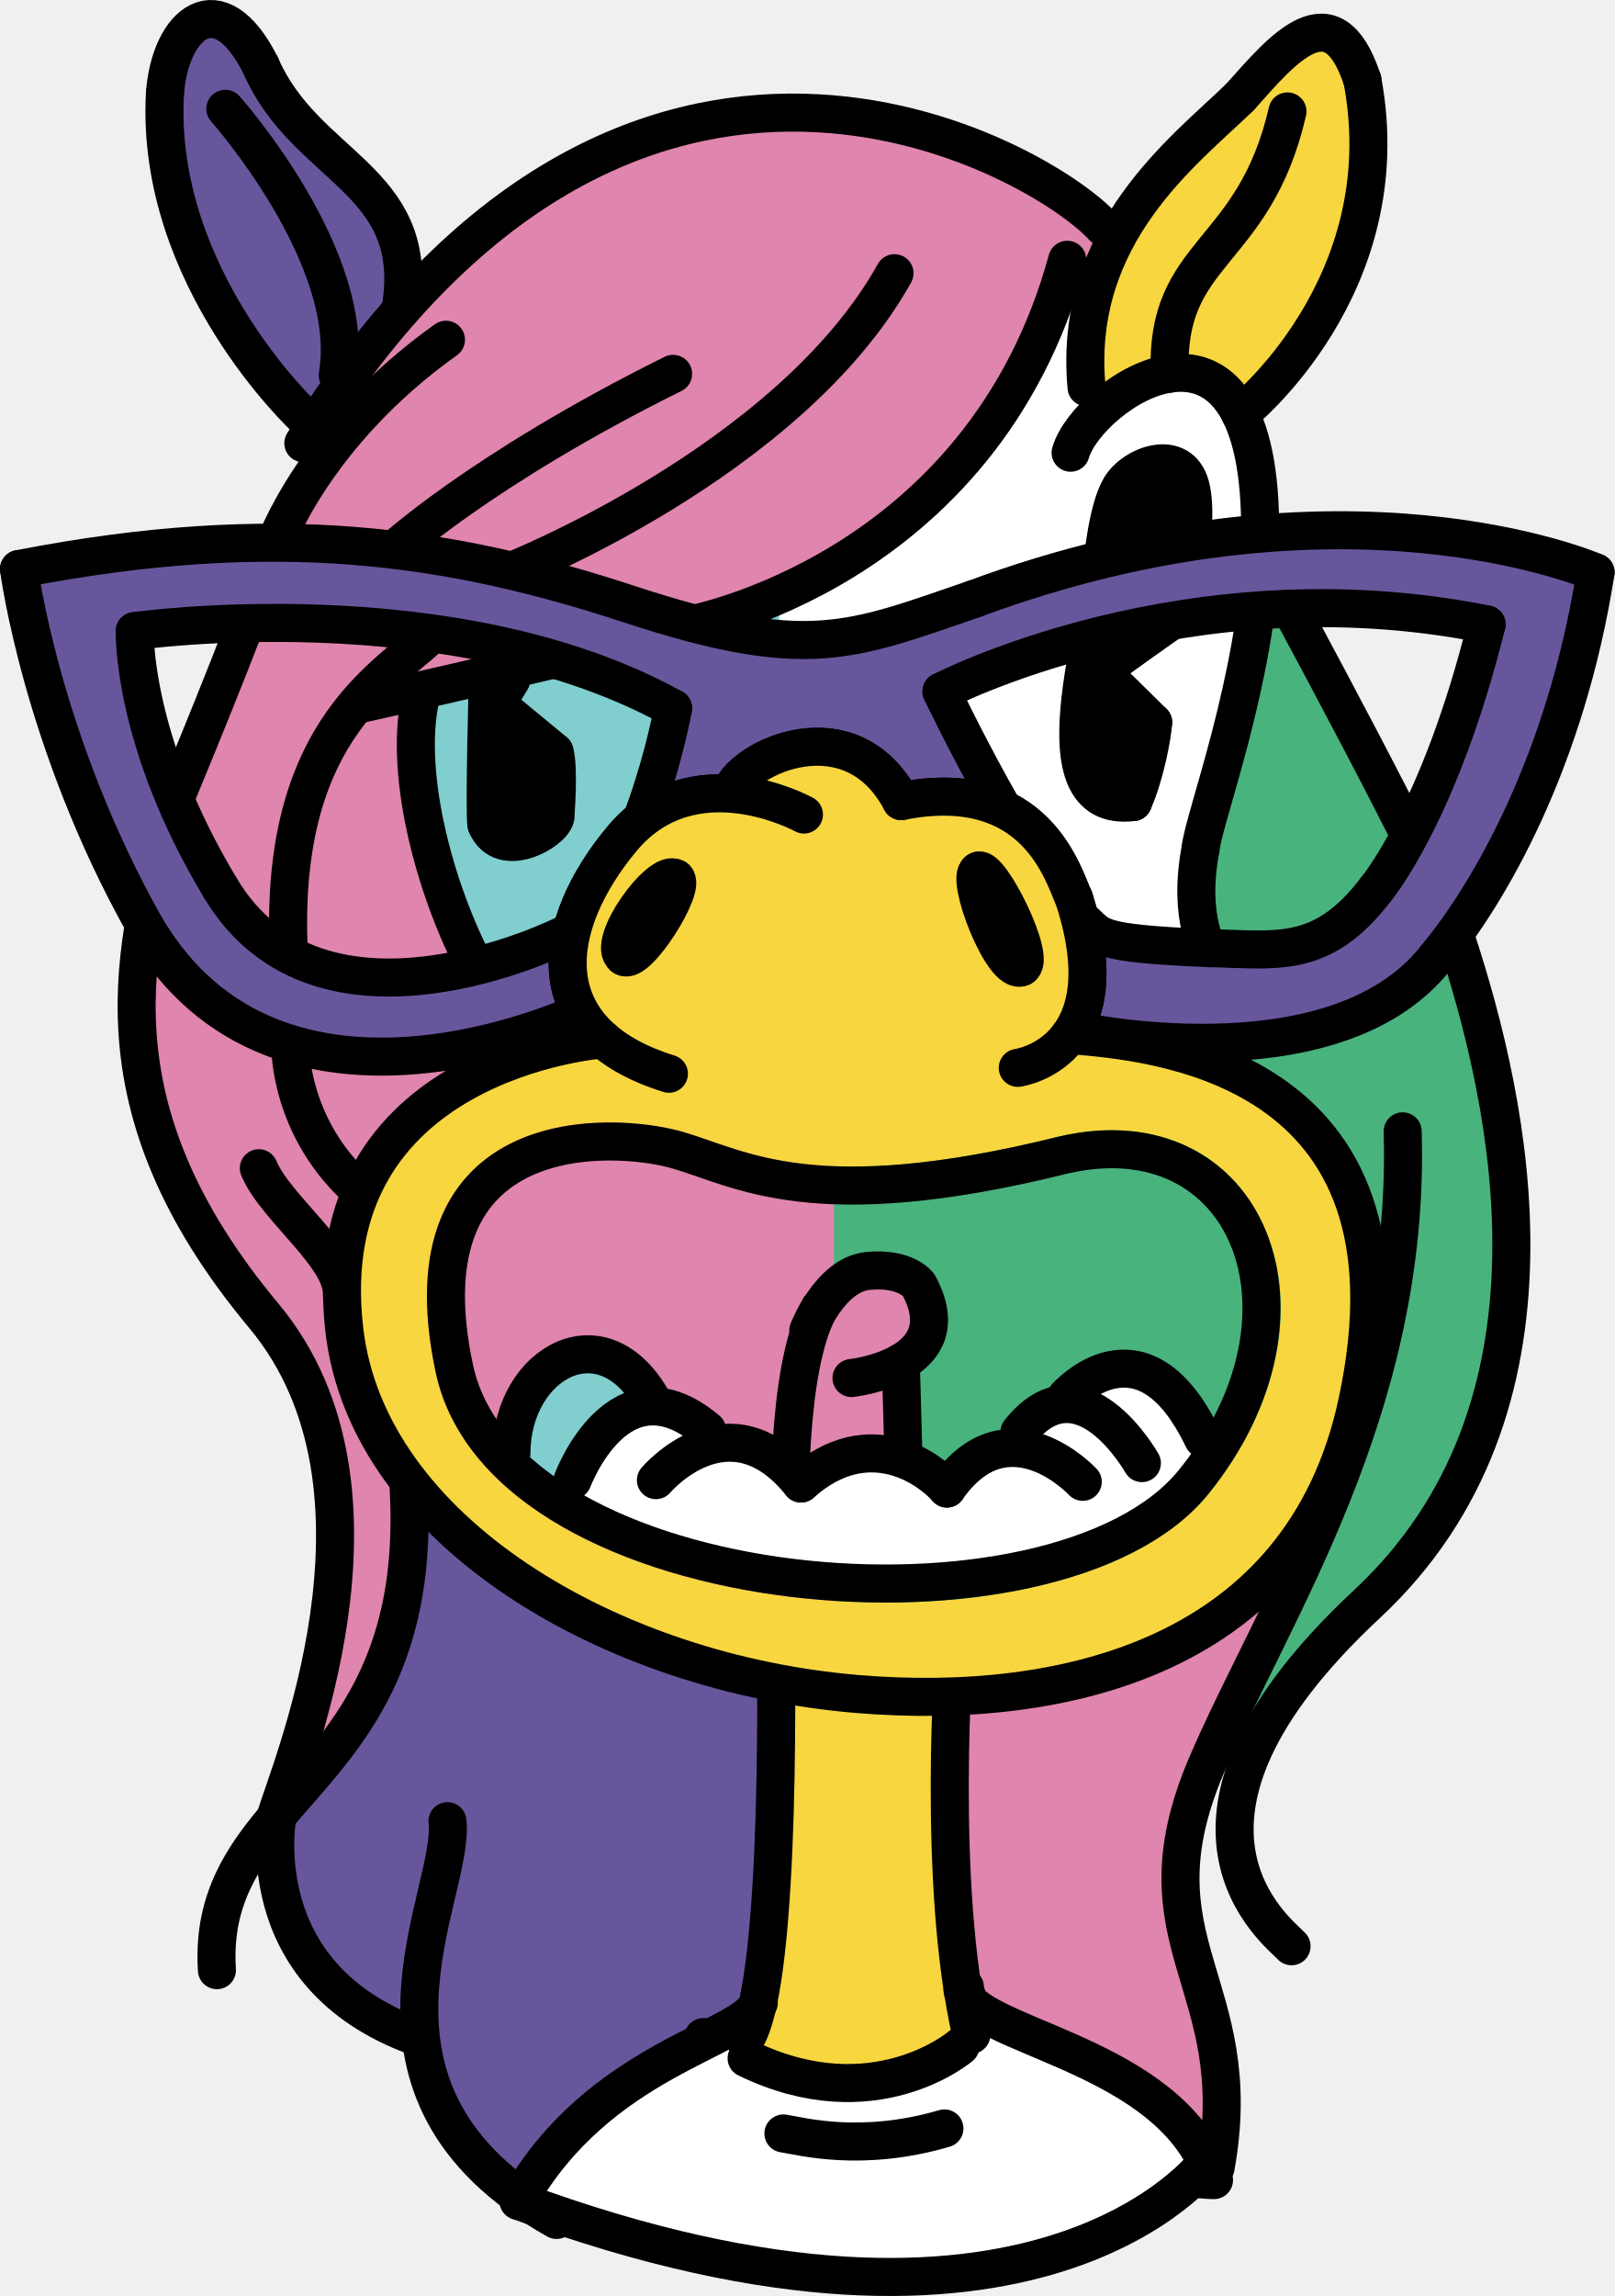
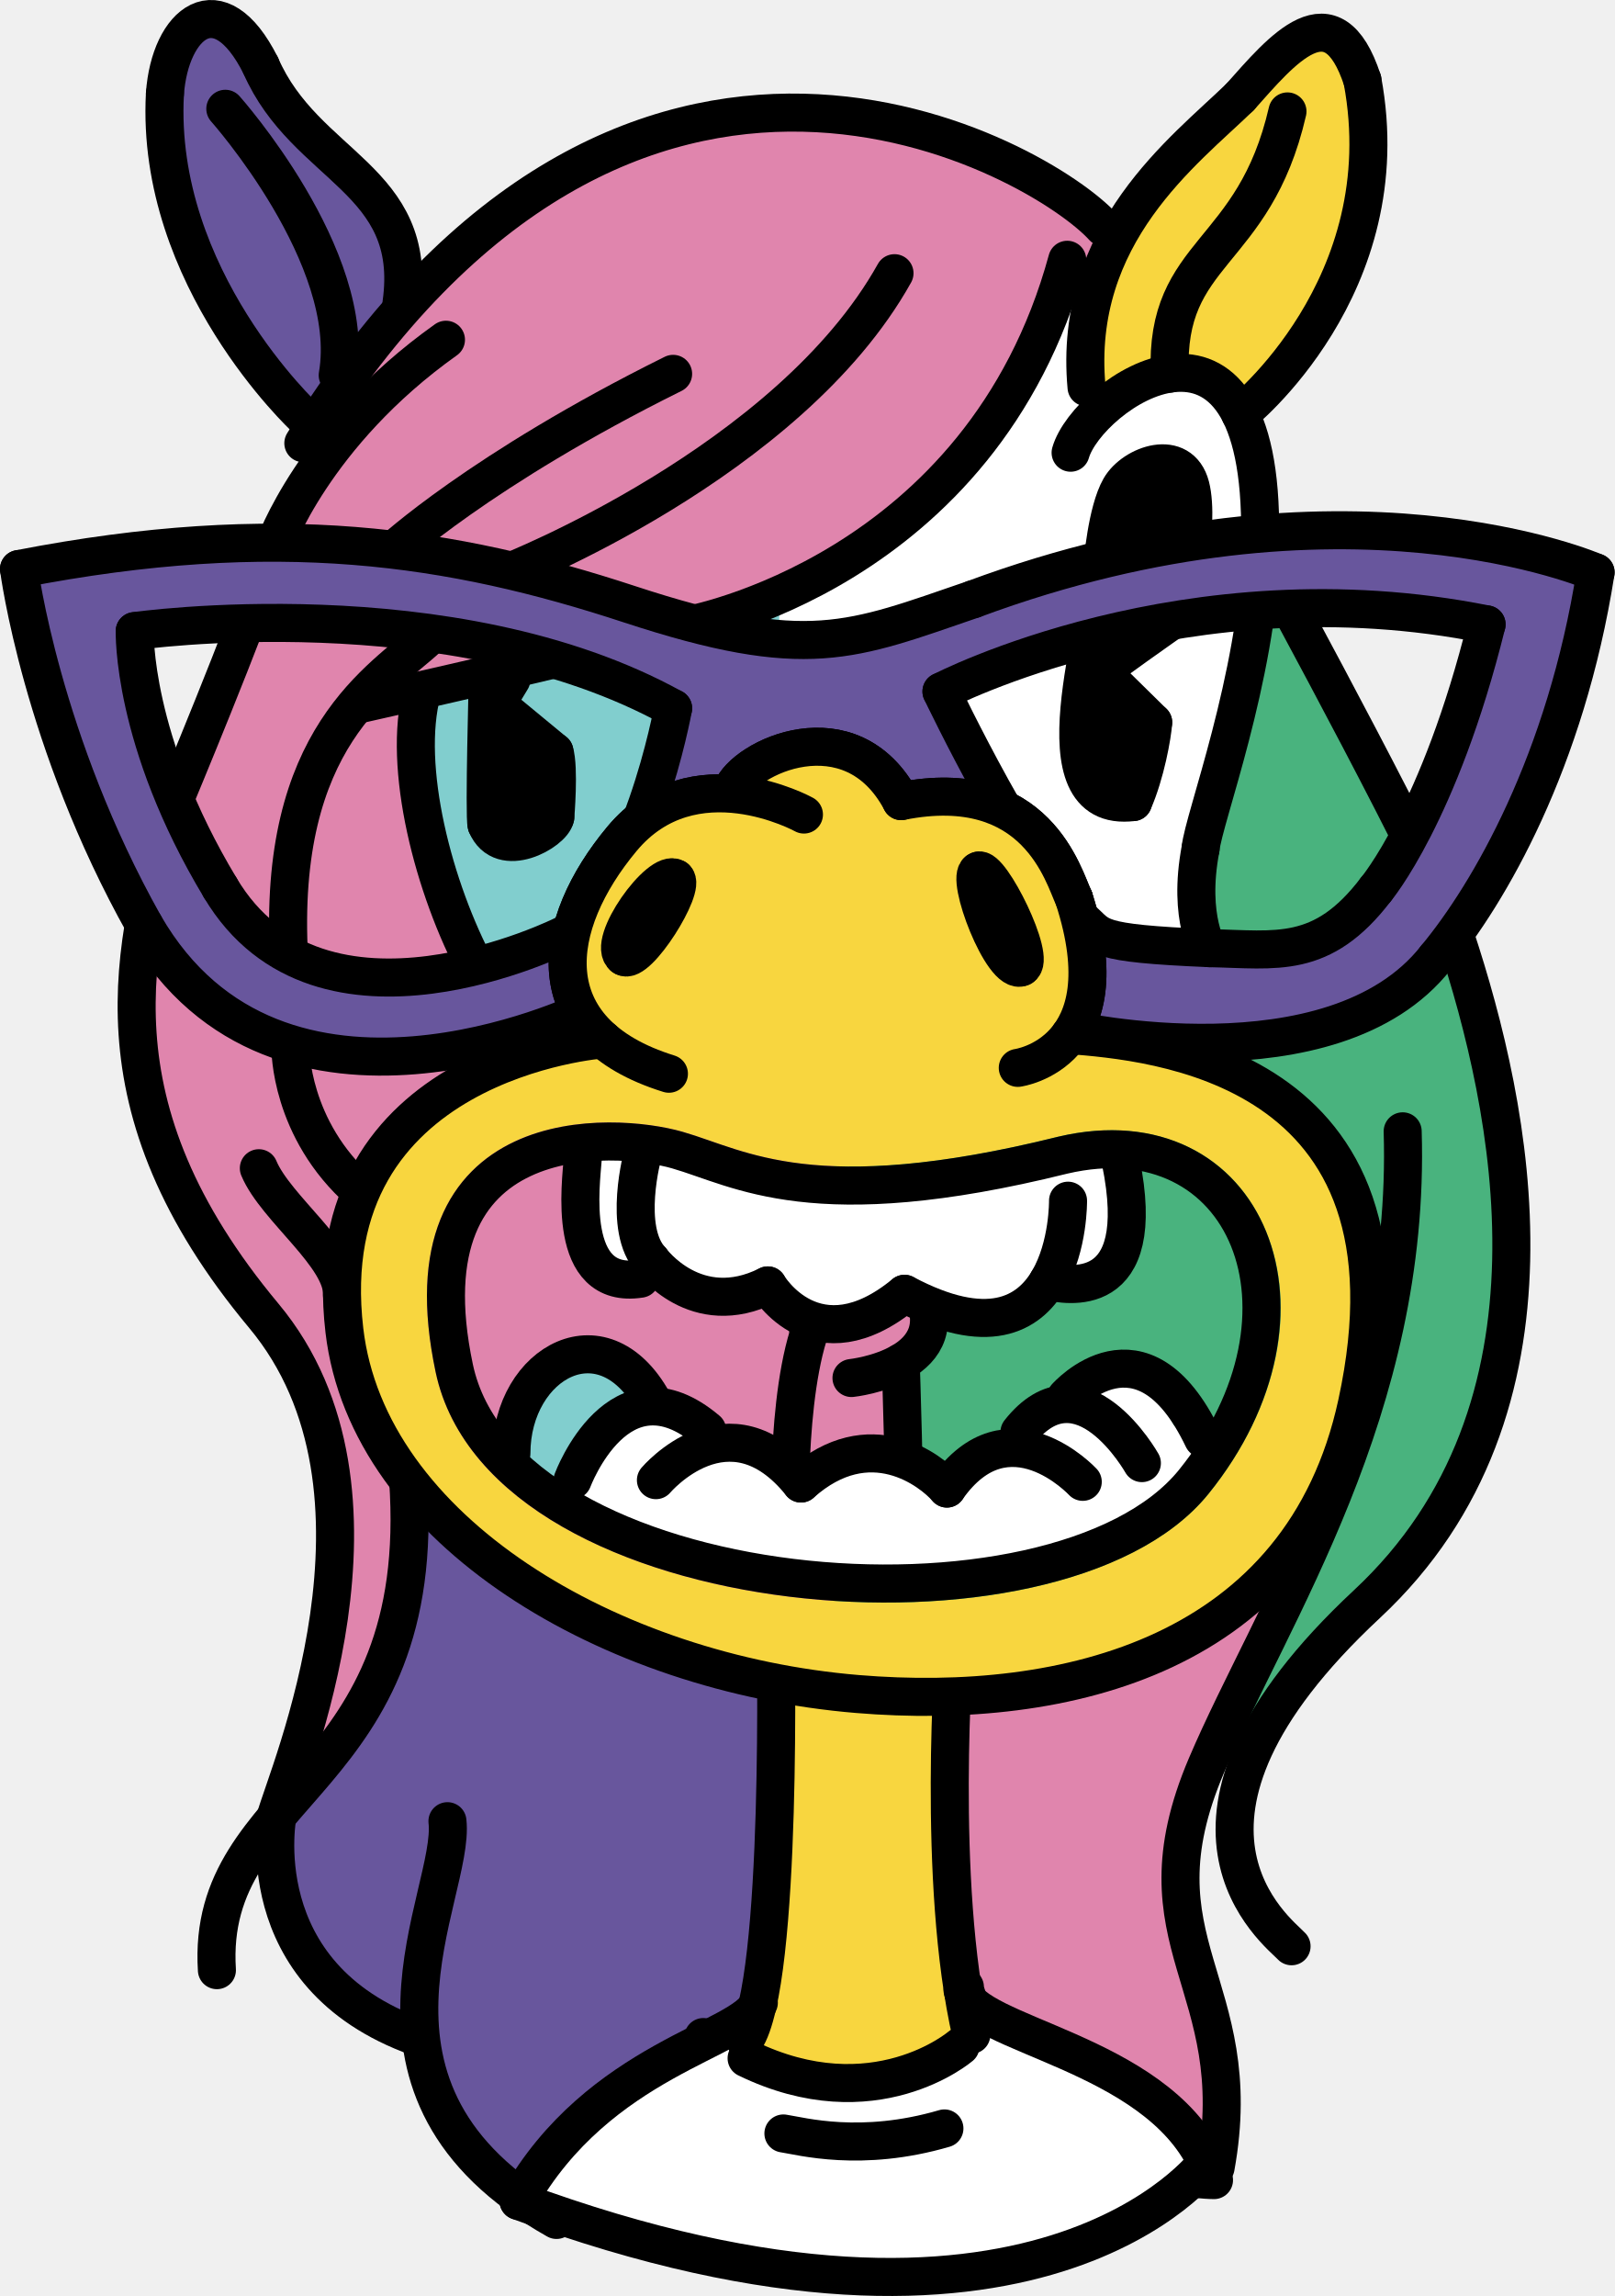
<svg xmlns="http://www.w3.org/2000/svg" version="1.1" x="0px" y="0px" viewBox="0 0 361.004 513.215" style="enable-background:new 0 0 361.004 513.215;" xml:space="preserve">
  <g id="n0101">
    <g>
      <polygon style="fill-rule:evenodd;clip-rule:evenodd;fill:#68569D;" points="68.143,93.314 57.611,82.826 44.91,61.973     38.421,42.082 36.876,20.942 39.507,10.422 44.611,4.825 53.016,7.022 59.226,16.659 67.289,27.976 77.462,37.651 84.992,45.88     89.509,55.873 90.701,66.879 80.439,78.01 73.518,86.353   " />
      <polygon style="fill-rule:evenodd;clip-rule:evenodd;fill:#F8D63F;" points="247.172,90.686 242.938,86.567 243.319,71.941     248.114,56.211 254.764,45.071 263.532,34.77 276.471,22.442 285.864,12.499 295.978,6.283 302.903,13.596 305.446,23.335     305.901,35.15 304.586,46.332 300.985,58.835 294.559,71.957 286.592,83.118 277.321,92.53 270.338,84.841 261.549,83.515     253.247,86.45   " />
      <polygon style="fill-rule:evenodd;clip-rule:evenodd;fill:#E085AD;" points="61.252,122.192 52.308,150.859 56.275,148.568     64.938,150.848 80.639,148.568 91.574,152.742 167.412,135.279 184.641,127.854 200.311,117.605 214.831,103.769 227.366,85.896     235.312,68.513 238.012,60.251 245.52,62.727 249.18,54.052 239.398,44.854 223.219,34.42 202.646,26.736 179.725,23.83     154.109,27.167 131.035,36.205 107.851,51.391 92.008,65.564 78.828,79.951 65.377,97.067 73.497,98.788 66.398,109.26   " />
      <polygon style="fill-rule:evenodd;clip-rule:evenodd;fill:#FFFFFF;" points="159.744,137.437 163.115,142.229 175.996,143.961     190.95,143.013 208.53,138.07 226.793,131.727 243.428,126.841 260.143,123.167 273.676,121.11 281.752,119.942 281.211,107.425     278.401,94.983 272.981,86.67 263.358,83.346 252.33,86.974 247.172,90.686 242.938,86.567 242.912,75.3 245.719,64.076     237.604,61.624 234.272,71.265 227.832,84.877 220.075,97.208 209.295,109.682 196.227,120.66 178.646,130.844   " />
      <polygon style="fill-rule:evenodd;clip-rule:evenodd;" points="246.525,126.066 248.225,115.235 251.729,107.35 258.629,103.672     265.259,106.43 266.779,111.549 266.817,136.116 247.219,147.032   " />
      <polygon style="fill-rule:evenodd;clip-rule:evenodd;fill:#E085AD;" points="38.564,178.267 47.004,163.009 52.308,150.859     56.275,140.285 70.125,140.371 84.957,141.254 100.07,143.095 114.343,145.863 112.308,149.955 94.365,154.619 93.058,163.308     93.922,178.319 97.212,193.188 101.439,205.469 106.738,216.863 96.634,218.828 81.197,220.316 64.652,214.45 52.845,204.634     44.515,191.029   " />
      <path style="fill-rule:evenodd;clip-rule:evenodd;fill:#81CECE;" d="M123.295,231.557c1.094,1.066-9.977,2.782-9.977,2.782    l-6.581-17.477l-5.298-11.395l-4.52-13.604l-3.139-15.986l-0.722-12.569l0.363-8.46l11.814-3.316l13.819-4.5l13.177-3.071    l10.85-1.498l31.15-11.49v23.791v44.294l-31.15,17.805l-7.85,10.695l-5.937,4H123.295z" />
      <polygon style="fill-rule:evenodd;clip-rule:evenodd;" points="109.088,150.848 108.854,160.504 108.641,172.311 108.624,182.073     112.062,187.772 118.326,187.448 124.156,182.66 124.516,175.332 123.971,168.035 116.74,162.063   " />
      <polygon style="fill-rule:evenodd;clip-rule:evenodd;fill:#FFFFFF;" points="210.502,155.567 212.309,164.424 216.655,173.139     223.239,180.132 232.598,186.978 238.299,196.243 243.834,205.669 251.782,210.315 261.86,212.296 270.502,212.942     267.553,201.531 268.438,189.692 272.653,173.972 276.508,160.387 279.438,147.727 281.049,137.465 267.016,138.978     247.219,147.032 231.854,147.103 219.454,151.586   " />
      <polygon style="fill-rule:evenodd;clip-rule:evenodd;" points="246.219,150.037 252.033,155.756 257.844,161.475 256.624,168.84     253.344,179.287 245.351,178.719 240.808,173.986 240.175,166.087 241.919,155.863   " />
      <path style="fill-rule:evenodd;clip-rule:evenodd;fill:#49B37E;" d="M268.995,241.557l-1.495-41.312l1.674-14.264l4.795-16.462    l4.004-15.462c0,0,1.896-16.509,3.076-16.592c1.183-0.082,10.918-0.497,10.918-0.497l4.871,9.47l5.56,11.09l5.392,11.182    l8.206,17.505l12.623,33.35l-12.623,10.993l-11.368,3.782h-15.801L268.995,241.557z" />
      <polygon style="fill-rule:evenodd;clip-rule:evenodd;fill:#E085AD;" points="109.088,212.942 97.212,193.188 87.49,181.947     80.639,187.772 69.987,185.741 57.875,185.436 43.231,178.456 32.22,217.69 32.208,235.477 35.833,255.623 44.708,274.301     55.201,289.366 67.085,306.776 73.298,326.204 74.595,349.344 72.025,369.76 66.82,390.356 63.933,399.25 68.271,398.639     76.572,388.358 83.443,377.159 88.339,364.588 90.97,351.028 91.999,331.561 85.48,322.065 79.042,307.176 76.472,289.51     78.556,272.249 86.093,256.797 117.085,247.057   " />
      <polygon style="fill-rule:evenodd;clip-rule:evenodd;fill:#68569D;" points="92,331.561 80.081,312.782 116.47,307.812     129.295,328.057 139.231,338.557 150.502,335.057 164.288,339.743 176.081,342.741 195.655,381.118 197.356,408.217     196.526,426.186 195.005,440.786 192.655,471.118 159.655,472.618 146.655,475.118 134.727,484.471 124.434,496.215     117.591,493.641 104.586,478.014 99.204,470.928 94.908,466.682 92.666,455.37 82.65,451.641 73.014,445.977 64.496,432.663     61.234,418.954 61.57,406.395 68.639,398.217 76.572,388.358 83.443,377.159 88.34,364.588 90.971,351.028 91.484,341.293   " />
      <polygon style="fill-rule:evenodd;clip-rule:evenodd;fill:#E085AD;" points="210.502,360.057 220.748,352.057 235.355,344.985     249.009,342.057 260.569,334.557 289.381,282.615 298.78,315.043 292.172,347.469 287.813,356.87 282.69,367.426 276.401,380.219     270.649,392.551 265.789,407.043 265.106,423.157 269.44,439.901 270.063,453.637 272.325,463.1 273.104,471.624 271.25,471.006     274.42,474.744 274.743,473.117 274.42,477.972 271.439,487.305 231.177,472.813 219.374,473.721 180.501,471.67 187.534,428.03     186.479,416.256 185.972,401.045 185.936,365.289   " />
      <polygon style="fill-rule:evenodd;clip-rule:evenodd;fill:#E085AD;" points="185.936,365.289 129.295,353.96 77.422,310.557     73.801,250.335 187.083,250.335   " />
      <polygon style="fill-rule:evenodd;clip-rule:evenodd;fill:#49B37E;" points="265.55,353.96 186.298,365.289 186.505,250.335     299.787,250.335 319.231,310.427   " />
      <polygon style="fill-rule:evenodd;clip-rule:evenodd;fill:#49B37E;" points="269.635,238.686 269.725,233.974 282.607,233.329     295.825,230.252 310.749,223.638 324.221,211.052 328.618,219.564 332.452,234.133 335.844,251.736 337.693,269.658     337.624,287.672 335.325,305.002 330.1,322.727 323.659,336.065 312.741,351.245 299.583,364.469 289.262,376.36 280.579,390.424     273.239,386.999 276.402,380.219 281.898,369.038 287.812,356.87 294.986,341.055 300.831,326.362 302.866,315.432     307.03,298.805 308.727,282.096 302.667,266.473 293.717,254.17 220.748,352.057   " />
      <path style="fill:none;stroke:#000000;stroke-width:8.504;stroke-linecap:round;stroke-linejoin:round;stroke-miterlimit:22.926;" d="    M246.696,50.783c-13.5-15-105.853-69.341-178.873,48.284" />
      <path style="fill:none;stroke:#000000;stroke-width:8.504;stroke-linecap:round;stroke-linejoin:round;stroke-miterlimit:22.926;" d="    M50.377,24.317c0,0,29.643,33.25,25.133,59.563" />
      <path style="fill:none;stroke:#000000;stroke-width:8.504;stroke-linecap:round;stroke-linejoin:round;stroke-miterlimit:22.926;" d="    M58.307,14.688c9.951,22.83,35.396,25.212,31.455,53.15" />
      <path style="fill:none;stroke:#000000;stroke-width:8.504;stroke-linecap:round;stroke-linejoin:round;stroke-miterlimit:22.926;" d="    M68.143,93.314c0,0-33.516-31.122-31.266-72.372" />
      <path style="fill:none;stroke:#000000;stroke-width:8.504;stroke-linecap:round;stroke-linejoin:round;stroke-miterlimit:22.926;" d="    M153.531,139.788c0,0,65.97-11.596,85.095-81.721" />
      <path style="fill:none;stroke:#000000;stroke-width:8.504;stroke-linecap:round;stroke-linejoin:round;stroke-miterlimit:22.926;" d="    M239.377,101.192c3.75-13.125,43.125-40.5,42.375,18.75" />
      <path style="fill:none;stroke:#000000;stroke-width:8.504;stroke-linecap:round;stroke-linejoin:round;stroke-miterlimit:22.926;" d="    M261.549,83.515c-1.125-27.75,18.817-25.984,26.317-58.609" />
      <path style="fill:none;stroke:#000000;stroke-width:8.504;stroke-linecap:round;stroke-linejoin:round;stroke-miterlimit:22.926;" d="    M277.322,92.53c0,0,35.93-28.462,27.305-74.587" />
      <path style="fill:none;stroke:#000000;stroke-width:8.504;stroke-linecap:round;stroke-linejoin:round;stroke-miterlimit:22.926;" d="    M242.939,86.567c-3.154-34.332,21.937-52.875,34.312-64.875" />
      <path style="fill:none;stroke:#000000;stroke-width:8.504;stroke-linecap:round;stroke-linejoin:round;stroke-miterlimit:22.926;" d="    M61.252,122.192c0,0,8.735-25.125,38.46-46.25" />
      <path style="fill:none;stroke:#000000;stroke-width:8.504;stroke-linecap:round;stroke-linejoin:round;stroke-miterlimit:22.926;" d="    M113.318,128.055c0,0,63.059-24.613,86.684-66.988" />
      <path style="fill:none;stroke:#000000;stroke-width:8.504;stroke-linecap:round;stroke-linejoin:round;stroke-miterlimit:22.926;" d="    M87.49,123.431c0,0,19.887-18.489,63.012-39.864" />
      <path style="fill:none;stroke:#000000;stroke-width:8.504;stroke-linecap:round;stroke-linejoin:round;stroke-miterlimit:22.926;" d="    M95.752,142.463c-10.313,9.562-33.978,22.213-31.1,71.987" />
      <path style="fill:none;stroke:#000000;stroke-width:8.504;stroke-linecap:round;stroke-linejoin:round;stroke-miterlimit:22.926;" d="    M38.926,179.142c0,0,15.755-37.638,22.326-56.95" />
      <path style="fill:none;stroke:#000000;stroke-width:8.504;stroke-linecap:round;stroke-linejoin:round;stroke-miterlimit:22.926;" d="    M80.639,157.348c0,0,64.763-14.54,72.892-17.56" />
      <path style="fill:none;stroke:#000000;stroke-width:8.504;stroke-linecap:round;stroke-linejoin:round;stroke-miterlimit:22.926;" d="    M94.365,154.619c-4.5,16.687,2.545,43.988,12.372,62.243" />
      <path style="fill:none;stroke:#000000;stroke-width:8.504;stroke-linecap:round;stroke-linejoin:round;stroke-miterlimit:22.926;" d="    M284.231,128.055c0,0,38.634,70.936,41.218,81.326" />
      <path style="fill:none;stroke:#000000;stroke-width:8.504;stroke-linecap:round;stroke-linejoin:round;stroke-miterlimit:22.926;" d="    M325.449,209.381c12.559,38.071,27.194,105.373-19.793,149.156c-52.527,48.943-19.763,73.348-16.875,76.5" />
      <path style="fill:none;stroke:#000000;stroke-width:8.504;stroke-linecap:round;stroke-linejoin:round;stroke-miterlimit:22.926;" d="    M282.057,122.192c-1.008,29.693-12.974,60.834-13.619,67.5" />
      <path style="fill:none;stroke:#000000;stroke-width:8.504;stroke-linecap:round;stroke-linejoin:round;stroke-miterlimit:22.926;" d="    M270.502,212.942c0,0-5.063-7.499-2.063-23.25" />
      <path style="fill:none;stroke:#000000;stroke-width:8.504;stroke-linecap:round;stroke-linejoin:round;stroke-miterlimit:22.926;" d="    M313.625,252.88c1.875,61.876-29.392,107.753-43.875,141.751c-17.015,39.938,9.546,48.59,2.046,89.84" />
      <path style="fill:none;stroke:#000000;stroke-width:8.504;stroke-linecap:round;stroke-linejoin:round;stroke-miterlimit:22.926;" d="    M157.26,455.334c0,0-3.996,13.305-14.179,22.638c-10.183,9.333-20.444,11.82-18.647,18.243    c-51.094-28.816-22.514-72.631-24.389-89.131" />
      <path style="fill:none;stroke:#000000;stroke-width:8.504;stroke-linecap:round;stroke-linejoin:round;stroke-miterlimit:22.926;" d="    M48.5,440.381c-2.625-40.877,47.607-41.443,42.742-109.785" />
      <path style="fill:none;stroke:#000000;stroke-width:8.504;stroke-linecap:round;stroke-linejoin:round;stroke-miterlimit:22.926;" d="    M57.875,261.129c3.752,9,18.973,19.756,18.598,28.381" />
      <path style="fill:none;stroke:#000000;stroke-width:8.504;stroke-linecap:round;stroke-linejoin:round;stroke-miterlimit:22.926;" d="    M62.116,405.348c0,0-7.43,36.109,31.187,49.986" />
      <path style="fill:none;stroke:#000000;stroke-width:8.504;stroke-linecap:round;stroke-linejoin:round;stroke-miterlimit:22.926;" d="    M38.926,179.142C29.652,211.286,19.731,247.057,59,294.131c32.806,39.327,5.142,102.652,2.57,112.264" />
      <path style="fill:none;stroke:#000000;stroke-width:8.504;stroke-linecap:round;stroke-linejoin:round;stroke-miterlimit:22.926;" d="    M64.938,234.339c0,0-0.16,18.071,15.701,31.994" />
      <path style="fill:none;stroke:#000000;stroke-width:8.504;stroke-linecap:round;stroke-linejoin:round;stroke-miterlimit:22.926;" d="    M246.525,126.066c0,0,0.911-11.749,3.911-16.999s13.5-9,15.75-0.375s-2.24,28.773-2.24,28.773" />
      <path style="fill:none;stroke:#000000;stroke-width:8.504;stroke-linecap:round;stroke-linejoin:round;stroke-miterlimit:22.926;" d="    M246.525,126.066c-0.375,12.563-15.682,56.032,6.818,53.22" />
      <path style="fill:none;stroke:#000000;stroke-width:8.504;stroke-linecap:round;stroke-linejoin:round;stroke-miterlimit:22.926;" d="    M254.779,141.092c15.968-7.184,15.035-8.451-8.562,8.944l11.625,11.438" />
      <path style="fill:none;stroke:#000000;stroke-width:8.504;stroke-linecap:round;stroke-linejoin:round;stroke-miterlimit:22.926;" d="    M253.344,179.286c2.812-6.375,4.315-15,4.5-17.812" />
      <path style="fill:none;stroke:#000000;stroke-width:8.504;stroke-linecap:round;stroke-linejoin:round;stroke-miterlimit:22.926;" d="    M109.088,150.848c0,0-0.867,31.812-0.305,33.5" />
      <path style="fill:none;stroke:#000000;stroke-width:8.504;stroke-linecap:round;stroke-linejoin:round;stroke-miterlimit:22.926;" d="    M124.156,182.661c-0.562,3.188-11.998,9.75-15.373,1.687" />
      <line style="fill:none;stroke:#000000;stroke-width:8.504;stroke-linecap:round;stroke-linejoin:round;stroke-miterlimit:22.926;" x1="111.031" y1="157.348" x2="123.971" y2="168.036" />
      <path style="fill:none;stroke:#000000;stroke-width:8.504;stroke-linecap:round;stroke-linejoin:round;stroke-miterlimit:22.926;" d="    M124.156,182.661c0,0,0.94-11.062-0.185-14.625" />
      <line style="fill:none;stroke:#000000;stroke-width:8.504;stroke-linecap:round;stroke-linejoin:round;stroke-miterlimit:22.926;" x1="111.031" y1="157.348" x2="114.343" y2="151.885" />
      <path style="fill:none;stroke:#000000;stroke-width:8.504;stroke-linecap:round;stroke-linejoin:round;stroke-miterlimit:22.926;" d="    M36.877,20.942c1.125-15.75,12.055-25.004,21.43-6.254" />
      <path style="fill:none;stroke:#000000;stroke-width:8.504;stroke-linecap:round;stroke-linejoin:round;stroke-miterlimit:22.926;" d="    M304.627,17.942c-6.75-20.625-18.035-6.717-27.375,3.75" />
      <path style="fill:none;stroke:#000000;stroke-width:8.504;stroke-linecap:round;stroke-linejoin:round;stroke-miterlimit:22.926;" d="    M186.115,405.348c0,0,7.823,48.29-6.363,60.29c-14.187,12-28.779,4.145-36.671,12.334" />
      <path style="fill:none;stroke:#000000;stroke-width:8.504;stroke-linecap:round;stroke-linejoin:round;stroke-miterlimit:22.926;" d="    M176.632,468.037c0,0,37.18-3.775,58.723,5.08" />
      <path style="fill:none;stroke:#000000;stroke-width:8.504;stroke-linecap:round;stroke-linejoin:round;stroke-miterlimit:22.926;" d="    M215.745,444.161c-0.227,2,7.384,20.478,22.601,31.811c15.218,11.333,33.093,11.333,33.093,11.333" />
    </g>
  </g>
  <g id="n0102">
    <g>
      <g>
        <path style="fill-rule:evenodd;clip-rule:evenodd;fill:#68569D;" d="M134.533,206.265c0.672,1.315,15.218-38.145,15.218-38.145     l0.75-9.803l-12.273-5.886l-15.776-5.467l-24.162-5.14l-24.347-2.307l-24.303-0.033l-19.514,1.583l1.18,11.699l3.398,13.795     l4.221,11.581l5.59,11.887l9.111,14.546l11.025,8.875l13.645,4.419l16.303,0.208l12.138-2.215l13.118-3.957l6.271-2.963     l4.244,17.074l-13.947,5.196l-17.143,3.893l-16.886,1.023l-19.02-3.287l-15.58-8.15L36.469,213.18l-9.639-16.698l-8.691-19.542     l-6.453-18.339l-4.731-17.417l-2.703-13.992l11.693-2.082l14.952-2.055l19.285-1.517l20.789-0.013l18.957,1.774l21.127,3.517     l19.484,5.057l18.151,5.683l14.425,3.672l16.233,1.832l14.267-1.796l18.565-5.461l19.06-6.382l18.473-4.961l23.964-4.35     l27.178-1.58l23.106,1.516l18.728,3.46l14.063,4.437l-3.125,15.969l-4.262,15.481l-5.841,15.999l-5.553,12.14l-9.847,16.998     l-9.096,11.91l-11.921,8.926l-16.413,5.654l-17.787,2.015l-13.546-0.257l-19.592-3.524l2.822-7.183l0.432-8.887l-1.237-7.705     l11.584,4.299l11.442,1.74l15.416,0.708l14.875-2.511l10.06-7.887l8.604-12.644l7.074-14.351l5.985-15.954l3.731-12.352     l1.817-6.959l-15.795-2.464l-19.11-1.156l-21.113,0.915l-21.579,3.23l-22.925,6.011l-14.053,5.159l-7.3,3.305l1.808,8.857     l4.347,8.715l25.131,33.339l-5.449,13.028v14.833l-41.604-63.751l-8.834-3.696l-7.936,0.256l-8.541,3.329l-17.792,35.306     l-9.602,0.424L134.533,206.265z" />
        <polygon style="fill:#68569D;" points="227.231,205.524 241.786,205.478 251.231,218.506 247.168,231.499 227.231,223.051    " />
        <polygon style="fill:#68569D;" points="119.731,221.057 134.473,198.817 145.231,194.557 154.731,194.557 146.544,214.099      130.371,226.016    " />
        <path style="fill:none;stroke:#000000;stroke-width:8.504;stroke-linecap:round;stroke-linejoin:round;stroke-miterlimit:22.926;" d="     M4.252,127.192c57.625-11.213,96.752-5.183,136.5,7.875c39.748,13.058,49.5,8.25,76.875-1.125" />
        <path style="fill:none;stroke:#000000;stroke-width:8.504;stroke-linecap:round;stroke-linejoin:round;stroke-miterlimit:22.926;" d="     M356.752,127.942c0,0-56.25-24.75-139.125,6" />
        <path style="fill:none;stroke:#000000;stroke-width:8.504;stroke-linecap:round;stroke-linejoin:round;stroke-miterlimit:22.926;" d="     M30.127,141.067c0,0,70.875-10.125,120.375,17.25" />
        <path style="fill:none;stroke:#000000;stroke-width:8.504;stroke-linecap:round;stroke-linejoin:round;stroke-miterlimit:22.926;" d="     M30.127,141.067c0,0-0.75,24.375,19.125,57.375" />
        <path style="fill:none;stroke:#000000;stroke-width:8.504;stroke-linecap:round;stroke-linejoin:round;stroke-miterlimit:22.926;" d="     M210.502,154.567c0,0,54.75-28.5,121.875-15" />
        <path style="fill:none;stroke:#000000;stroke-width:8.504;stroke-linecap:round;stroke-linejoin:round;stroke-miterlimit:22.926;" d="     M307.627,198.817c0,0,14.25-16.875,24.75-59.25" />
        <path style="fill:none;stroke:#000000;stroke-width:8.504;stroke-linecap:round;stroke-linejoin:round;stroke-miterlimit:22.926;" d="     M270.502,211.942c14.901,0.294,25.125,2.625,37.125-13.125" />
        <path style="fill:none;stroke:#000000;stroke-width:8.504;stroke-linecap:round;stroke-linejoin:round;stroke-miterlimit:22.926;" d="     M210.502,154.567c0,0,19.629,41.163,31.284,50.911c4.614,3.859,2.144,5.343,28.716,6.464" />
        <path style="fill:none;stroke:#000000;stroke-width:8.504;stroke-linecap:round;stroke-linejoin:round;stroke-miterlimit:22.926;" d="     M150.502,158.317c0,0-7.27,40.125-24.375,50.625c0,0-54.375,27.375-76.875-10.5" />
        <path style="fill:none;stroke:#000000;stroke-width:8.504;stroke-linecap:round;stroke-linejoin:round;stroke-miterlimit:22.926;" d="     M32.281,206.787c30,51.937,98.09,19.229,98.09,19.229s16.36-6.988,24.845-24.408c7.115-14.608,12.69-34.571,27.453-34.571     c17.333,0,19.618,16.078,32.795,38.488c10.908,18.552,15.465,23.147,23.726,24.581c0,0,58.778,13.243,81.842-16.007" />
      </g>
      <path style="fill:none;stroke:#000000;stroke-width:8.504;stroke-linecap:round;stroke-linejoin:round;stroke-miterlimit:22.926;" d="    M4.252,127.192c0,0,4.967,38.531,28.029,79.594" />
      <path style="fill:none;stroke:#000000;stroke-width:8.504;stroke-linecap:round;stroke-linejoin:round;stroke-miterlimit:22.926;" d="    M321.031,214.099c11.909-14.342,29.065-43.875,35.721-86.157" />
    </g>
  </g>
  <g id="n0103">
    <g>
      <path style="fill-rule:evenodd;clip-rule:evenodd;fill:#FFFFFF;" d="M167.018,455.21l7.937,4.104l9.963,2.156l12.545-0.002    l10.897-2.51l7.865-3.537l2.564-6.266l8.246,3.375l11.801,4.092l11.48,5.305l9.468,7.264l6.149,8.891l3.823,5.301l-11.127,8.217    l-14.707,7.428l-18.78,5.76l-19.205,2.699l-21.776,0.008l-22.44-2.779l-18.759-4.176l-15.976-4.73l-10.416-4.818l6.767-9.814    l10.562-10.139l11.972-8.623c0,0,10.269-5.547,11.129-5.98c0.856-0.436,7.412-3.924,7.412-3.924L167.018,455.21z" />
      <polygon style="fill-rule:evenodd;clip-rule:evenodd;fill:#F8D63F;" points="173.168,361.863 173.543,377.158 173.495,390.468     172.967,421.316 171.791,437.601 169.672,452.189 167.118,459.578 174.956,463.859 187.909,466.287 204.211,464.747     217.182,459.378 214.411,444.07 213.03,430.802 212.473,416.599 212.543,385.79 213.168,366.363   " />
      <path style="fill:none;stroke:#000000;stroke-width:8.504;stroke-linecap:round;stroke-linejoin:round;stroke-miterlimit:22.926;" d="    M213.434,367.658c0,0-4.127,53.049,3.748,87.174" />
      <path style="fill:none;stroke:#000000;stroke-width:8.504;stroke-linecap:round;stroke-linejoin:round;stroke-miterlimit:22.926;" d="    M173.407,363.753c0,0,1.775,79.453-6.85,92.203" />
      <path style="fill:none;stroke:#000000;stroke-width:8.504;stroke-linecap:round;stroke-linejoin:round;stroke-miterlimit:22.926;" d="    M214.768,457.394c0,0-19.336,16.559-47.836,2.684" />
      <path style="fill:none;stroke:#000000;stroke-width:8.504;stroke-linecap:round;stroke-linejoin:round;stroke-miterlimit:22.926;" d="    M175.163,476.884c3.964,0.594,17.358,4.338,36-1.125" />
      <path style="fill:none;stroke:#000000;stroke-width:8.504;stroke-linecap:round;stroke-linejoin:round;stroke-miterlimit:22.926;" d="    M215.214,444.845c1.969,9.986,42.92,13.785,54.543,38.537" />
      <path style="fill:none;stroke:#000000;stroke-width:8.504;stroke-linecap:round;stroke-linejoin:round;stroke-miterlimit:22.926;" d="    M169.671,447.644c-3.112,8.312-35.737,12.438-53.737,44.312" />
      <path style="fill:none;stroke:#000000;stroke-width:8.504;stroke-linecap:round;stroke-linejoin:round;stroke-miterlimit:22.926;" d="    M269.757,483.382c0,0-37.949,51.324-153.823,8.574" />
    </g>
  </g>
  <g id="n0104">
    <g>
      <polygon style="fill-rule:evenodd;clip-rule:evenodd;fill:#E085AD;" points="176.691,340.552 177.367,311.037 179.677,299.861     183.662,290.15 191.921,289.049 201.257,283.459 205.382,287.209 207.718,295.336 204.841,301.955 200.322,305.131     201.748,313.285 201.962,340.013 194.441,340.185 184.143,345.388   " />
      <path style="fill:none;stroke:#000000;stroke-width:8.504;stroke-linecap:round;stroke-linejoin:round;stroke-miterlimit:22.926;" d="    M190.383,308.022c0,0,24.936-2.625,15-20.812c0,0-2.833-3.951-11.333-3.119c-8.5,0.834-13.333,13.334-13.333,13.334" />
      <path style="fill:none;stroke:#000000;stroke-width:8.504;stroke-linecap:round;stroke-linejoin:round;stroke-miterlimit:22.926;" d="    M201.396,304.559c0,0,1.08,31.632,0.565,35.454" />
      <path style="fill:none;stroke:#000000;stroke-width:8.504;stroke-linecap:round;stroke-linejoin:round;stroke-miterlimit:22.926;" d="    M176.691,340.552c0,0-1.134-34.314,6.526-48.128" />
    </g>
  </g>
  <g id="n0105">
    <g>
      <path style="fill-rule:evenodd;clip-rule:evenodd;fill:#FFFFFF;" d="M123.889,335.157l4.017-6.742l4.176-8.955l5.235-4.652    l9.224-0.496l6.678,3.414l3.889,5.873l6.039-1.111l8.715,2.533l7.232,6.58l6.369-4.41l8.949-1.949l8.735,1.398    c0,0,9.472,6.916,8.597,6.053c-0.873-0.865,6.866-6.779,6.866-6.779l7.738-2.26l2.836-6.322l6.228-2.184l2.937-2.865l4.799-3.876    l7.08-4.767l8.301,7.803l3.867,7.004l7.67,8.611l-6.149,8.916l-12.127,7.055l-21.045,7.453l-19.298,2.934l-24.395,0.195    l-23.389-3.113l-18.732-5.176l-12.063-5.068L123.889,335.157z" />
      <polygon style="fill-rule:evenodd;clip-rule:evenodd;fill:#81CECE;" points="110.51,323.596 116.656,318.477 118.984,310.852     125.269,304.467 133.148,302.711 140.333,306.028 145.557,314.038 137.316,314.809 132.081,319.459 127.906,328.414     123.592,334.961 116.512,329.631   " />
+       <g>
+         <polygon style="fill-rule:evenodd;clip-rule:evenodd;fill:#FFFFFF;" points="130.312,258.8 129.769,269.02 130.558,276.462      135.714,284.761 143.177,285.824 147.745,284.025 157.597,289.415 167.091,289.11 171.677,287.324 175.783,291.954      182.921,295.592 192.902,294.789 202.24,289.199 210.831,292.949 221.439,294.545 230.972,290.542 234.298,286.419      242.308,286.77 248.642,283.184 251.757,274.754 251.669,266.439 250.583,259.566 237.62,261.956 225.806,264.439      204.583,267.264 187.24,267.299 169.494,264.032 151.726,258.656 138.937,257.788 130.312,258.8    " />
+         <path style="fill:none;stroke:#000000;stroke-width:8.504;stroke-linecap:round;stroke-linejoin:round;stroke-miterlimit:22.926;" d="     M145.615,281.699c0,0,9.938,13.688,26.062,5.625" />
+         <path style="fill:none;stroke:#000000;stroke-width:8.504;stroke-linecap:round;stroke-linejoin:round;stroke-miterlimit:22.926;" d="     M143.767,257.805c0,0-4.715,16.957,1.848,23.895" />
+         <path style="fill:none;stroke:#000000;stroke-width:8.504;stroke-linecap:round;stroke-linejoin:round;stroke-miterlimit:22.926;" d="     M171.677,287.324c0,0,10.688,18.188,30.562,1.875" />
+         <path style="fill:none;stroke:#000000;stroke-width:8.504;stroke-linecap:round;stroke-linejoin:round;stroke-miterlimit:22.926;" d="     M238.802,268.387c0,0,0.562,40.5-36.562,20.812" />
+         <path style="fill:none;stroke:#000000;stroke-width:8.504;stroke-linecap:round;stroke-linejoin:round;stroke-miterlimit:22.926;" d="     M234.298,286.419c3.789,0.704,22.82,5.115,16.285-26.854" />
+         <path style="fill:none;stroke:#000000;stroke-width:8.504;stroke-linecap:round;stroke-linejoin:round;stroke-miterlimit:22.926;" d="     M130.312,258.8c-0.387,5.635-3.822,29.649,12.865,27.024" />
+       </g>
      <path style="fill:none;stroke:#000000;stroke-width:8.504;stroke-linecap:round;stroke-linejoin:round;stroke-miterlimit:22.926;" d="    M163.627,176.632c2.625-7.312,26.625-18.75,37.875,2.438" />
      <path style="fill:none;stroke:#000000;stroke-width:8.504;stroke-linecap:round;stroke-linejoin:round;stroke-miterlimit:22.926;" d="    M240.127,200.819c-2.345-4.875-8.25-27.749-38.625-21.75" />
      <path style="fill:none;stroke:#000000;stroke-width:8.504;stroke-linecap:round;stroke-linejoin:round;stroke-miterlimit:22.926;" d="    M227.564,238.694c0,0,23.812-3.188,12.562-37.875" />
      <path style="fill:none;stroke:#000000;stroke-width:8.504;stroke-linecap:round;stroke-linejoin:round;stroke-miterlimit:22.926;" d="    M179.752,182.069c0,0-24.75-13.687-40.688,5.437c-15.937,19.125-19.687,43.126,10.5,52.501" />
      <g>
        <path style="fill:#F8D63F;" d="M302.667,266.725l-8.951-12.303l-14.979-11.128l-10.637-4.973l-16.502-4.996l-11.828-2.82     l2.821-7.184l0.433-8.886l-0.551-10.227l-6.259-11.86l-8.905-9.777l-13.107-4.364l-12.7,0.862l-6.768-8.229l-12.801-3.568     l-11.424,2.833l-8.418,7.242l-14.59,1.679l-11.543,12.489l-7.164,13.418l-1.597,13.958l5.205,11.048l-14.196,5.839l-16.316,7.212     l-11.617,9.657l-8.895,12.294l-4.412,15.414l0.793,18.24l3.391,14.895l10.851,18.322l8.723,9.461l14.047,11.033l14.666,8.68     l21.229,8.977l18.685,5.34l40.026,3.906l17.562-1.496l15.955-3.566l17.293-7.066l16.305-11.217l12.968-14.314l11.459-21.029     l7.418-18.396l0.392-19.775L302.667,266.725z M270.188,333.935c-12.302,15.202-39.278,24.277-72.164,24.277     c-0.002,0-0.004,0-0.006,0c-23.087-0.001-45.674-4.449-63.602-12.527c-20.807-9.375-33.606-22.855-37.013-38.985     c-3.909-18.508-1.903-32.811,5.963-42.513c8.905-10.982,22.858-13.288,32.996-13.288c8.129,0,14.074,1.458,16.252,2.085     c2.033,0.585,4.062,1.29,6.211,2.037c7.351,2.555,16.498,5.733,31.76,5.733c12.891,0,27.963-2.187,46.079-6.686     c20.474-4.784,37.699,2.757,45.497,19.099C290.672,291.006,286.084,314.29,270.188,333.935z" />
      </g>
      <path style="fill:none;stroke:#000000;stroke-width:8.504;stroke-linecap:round;stroke-linejoin:round;stroke-miterlimit:22.926;" d="    M134.811,232.326c0,0-64.887,4.63-57.81,65.058c5.25,44.81,59.519,76.693,114.728,81.273    c46.303,3.842,99.421-8.525,111.668-64.873c16.604-76.403-46.393-80.951-64.207-82.426" />
      <g style="display:none;">
        <polygon style="display:inline;fill-rule:evenodd;clip-rule:evenodd;fill:#FFFFFF;" points="125.541,256.202 124.997,266.422      125.787,273.864 130.943,282.163 138.406,283.225 142.975,281.426 152.826,286.817 162.32,286.512 166.906,284.725      171.012,289.356 178.15,292.995 188.131,292.19 197.469,286.6 206.061,290.35 216.668,291.948 226.2,287.944 229.526,283.821      237.536,284.172 243.87,280.586 246.985,272.156 246.897,263.84 245.811,256.968 232.85,259.357 221.034,261.84 199.811,264.667      182.469,264.701 164.723,261.434 146.954,256.059 134.166,255.189    " />
        <path style="display:inline;fill:none;stroke:#000000;stroke-width:8.504;stroke-linecap:round;stroke-linejoin:round;stroke-miterlimit:22.926;" d="     M140.844,279.101c0,0,9.938,13.688,26.062,5.625" />
        <path style="display:inline;fill:none;stroke:#000000;stroke-width:8.504;stroke-linecap:round;stroke-linejoin:round;stroke-miterlimit:22.926;" d="     M138.996,255.206c0,0-4.715,16.957,1.848,23.894" />
        <path style="display:inline;fill:none;stroke:#000000;stroke-width:8.504;stroke-linecap:round;stroke-linejoin:round;stroke-miterlimit:22.926;" d="     M166.906,284.726c0,0,10.688,18.187,30.562,1.876" />
        <path style="display:inline;fill:none;stroke:#000000;stroke-width:8.504;stroke-linecap:round;stroke-linejoin:round;stroke-miterlimit:22.926;" d="     M234.031,265.789c0,0,0.562,40.501-36.563,20.812" />
        <path style="display:inline;fill:none;stroke:#000000;stroke-width:8.504;stroke-linecap:round;stroke-linejoin:round;stroke-miterlimit:22.926;" d="     M229.527,283.821c3.788,0.704,22.819,5.115,16.284-26.854" />
        <path style="display:inline;fill:none;stroke:#000000;stroke-width:8.504;stroke-linecap:round;stroke-linejoin:round;stroke-miterlimit:22.926;" d="     M125.541,256.202c-0.387,5.635-3.822,29.648,12.865,27.023" />
      </g>
      <path style="fill:none;stroke:#000000;stroke-width:8.504;stroke-linecap:round;stroke-linejoin:round;stroke-miterlimit:22.926;" d="    M146.656,330.852c0,0,16.312-19.312,32.437,0.75" />
      <path style="fill:none;stroke:#000000;stroke-width:8.504;stroke-linecap:round;stroke-linejoin:round;stroke-miterlimit:22.926;" d="    M211.719,332.727c-3.52-4.051-17.25-14.814-32.625-1.125" />
      <path style="fill:none;stroke:#000000;stroke-width:8.504;stroke-linecap:round;stroke-linejoin:round;stroke-miterlimit:22.926;" d="    M242.094,331.227c0,0-16.688-18-30.375,1.5" />
      <path style="fill:none;stroke:#000000;stroke-width:8.504;stroke-linecap:round;stroke-linejoin:round;stroke-miterlimit:22.926;" d="    M255.314,327.043c0,0-13.688-24.332-27.375-6.939" />
      <path style="fill:none;stroke:#000000;stroke-width:8.504;stroke-linecap:round;stroke-linejoin:round;stroke-miterlimit:22.926;" d="    M238.348,312.282c0,0,16.967-19.287,30.647,9.316" />
      <path style="fill:none;stroke:#000000;stroke-width:8.504;stroke-linecap:round;stroke-linejoin:round;stroke-miterlimit:22.926;" d="    M128.033,330.848c0,0,10.373-27.846,30.096-11.145" />
      <path style="fill:none;stroke:#000000;stroke-width:8.504;stroke-linecap:round;stroke-linejoin:round;stroke-miterlimit:22.926;" d="    M114.344,324.87c0-20.314,21.018-32.348,32.197-10.559" />
      <path style="fill:none;stroke:#000000;stroke-width:8.504;stroke-linecap:round;stroke-linejoin:round;stroke-miterlimit:22.926;" d="    M151.062,196.318c2.531,1.875-8.625,19.689-11.625,17.532" />
      <path style="fill:none;stroke:#000000;stroke-width:8.504;stroke-linecap:round;stroke-linejoin:round;stroke-miterlimit:22.926;" d="    M151.062,196.318c-3.469-2.436-15.656,14.532-11.625,17.532" />
      <path style="fill:none;stroke:#000000;stroke-width:8.504;stroke-linecap:round;stroke-linejoin:round;stroke-miterlimit:22.926;" d="    M218.75,194.631c-3.095,1.219,5.436,23.625,9.655,21.562" />
      <path style="fill:none;stroke:#000000;stroke-width:8.504;stroke-linecap:round;stroke-linejoin:round;stroke-miterlimit:22.926;" d="    M218.75,194.631c2.53-1.5,13.219,19.875,9.655,21.562" />
      <g>
        <g>
          <path style="fill:none;stroke:#000000;stroke-width:8.504;stroke-linecap:round;stroke-linejoin:round;stroke-miterlimit:22.926;" d="      M163.627,176.632c2.625-7.312,26.625-18.75,37.875,2.438" />
          <path style="fill:none;stroke:#000000;stroke-width:8.504;stroke-linecap:round;stroke-linejoin:round;stroke-miterlimit:22.926;" d="      M240.127,200.819c-2.345-4.875-8.25-27.749-38.625-21.75" />
          <path style="fill:none;stroke:#000000;stroke-width:8.504;stroke-linecap:round;stroke-linejoin:round;stroke-miterlimit:22.926;" d="      M227.564,238.694c0,0,23.812-3.188,12.562-37.875" />
          <path style="fill:none;stroke:#000000;stroke-width:8.504;stroke-linecap:round;stroke-linejoin:round;stroke-miterlimit:22.926;" d="      M179.752,182.069c0,0-24.75-13.687-40.688,5.437c-15.937,19.125-19.687,43.126,10.5,52.501" />
        </g>
        <path style="fill:none;stroke:#000000;stroke-width:8.504;stroke-linecap:round;stroke-linejoin:round;stroke-miterlimit:22.926;" d="     M237.688,258.195c-55.873,13.875-72.215,2.914-86.25-1.125c-14.033-4.039-61.639-6.944-49.875,48.751     c11.252,53.266,134.764,63.201,165.319,25.439C297.439,293.5,278.871,248.578,237.688,258.195" />
      </g>
    </g>
  </g>
</svg>
